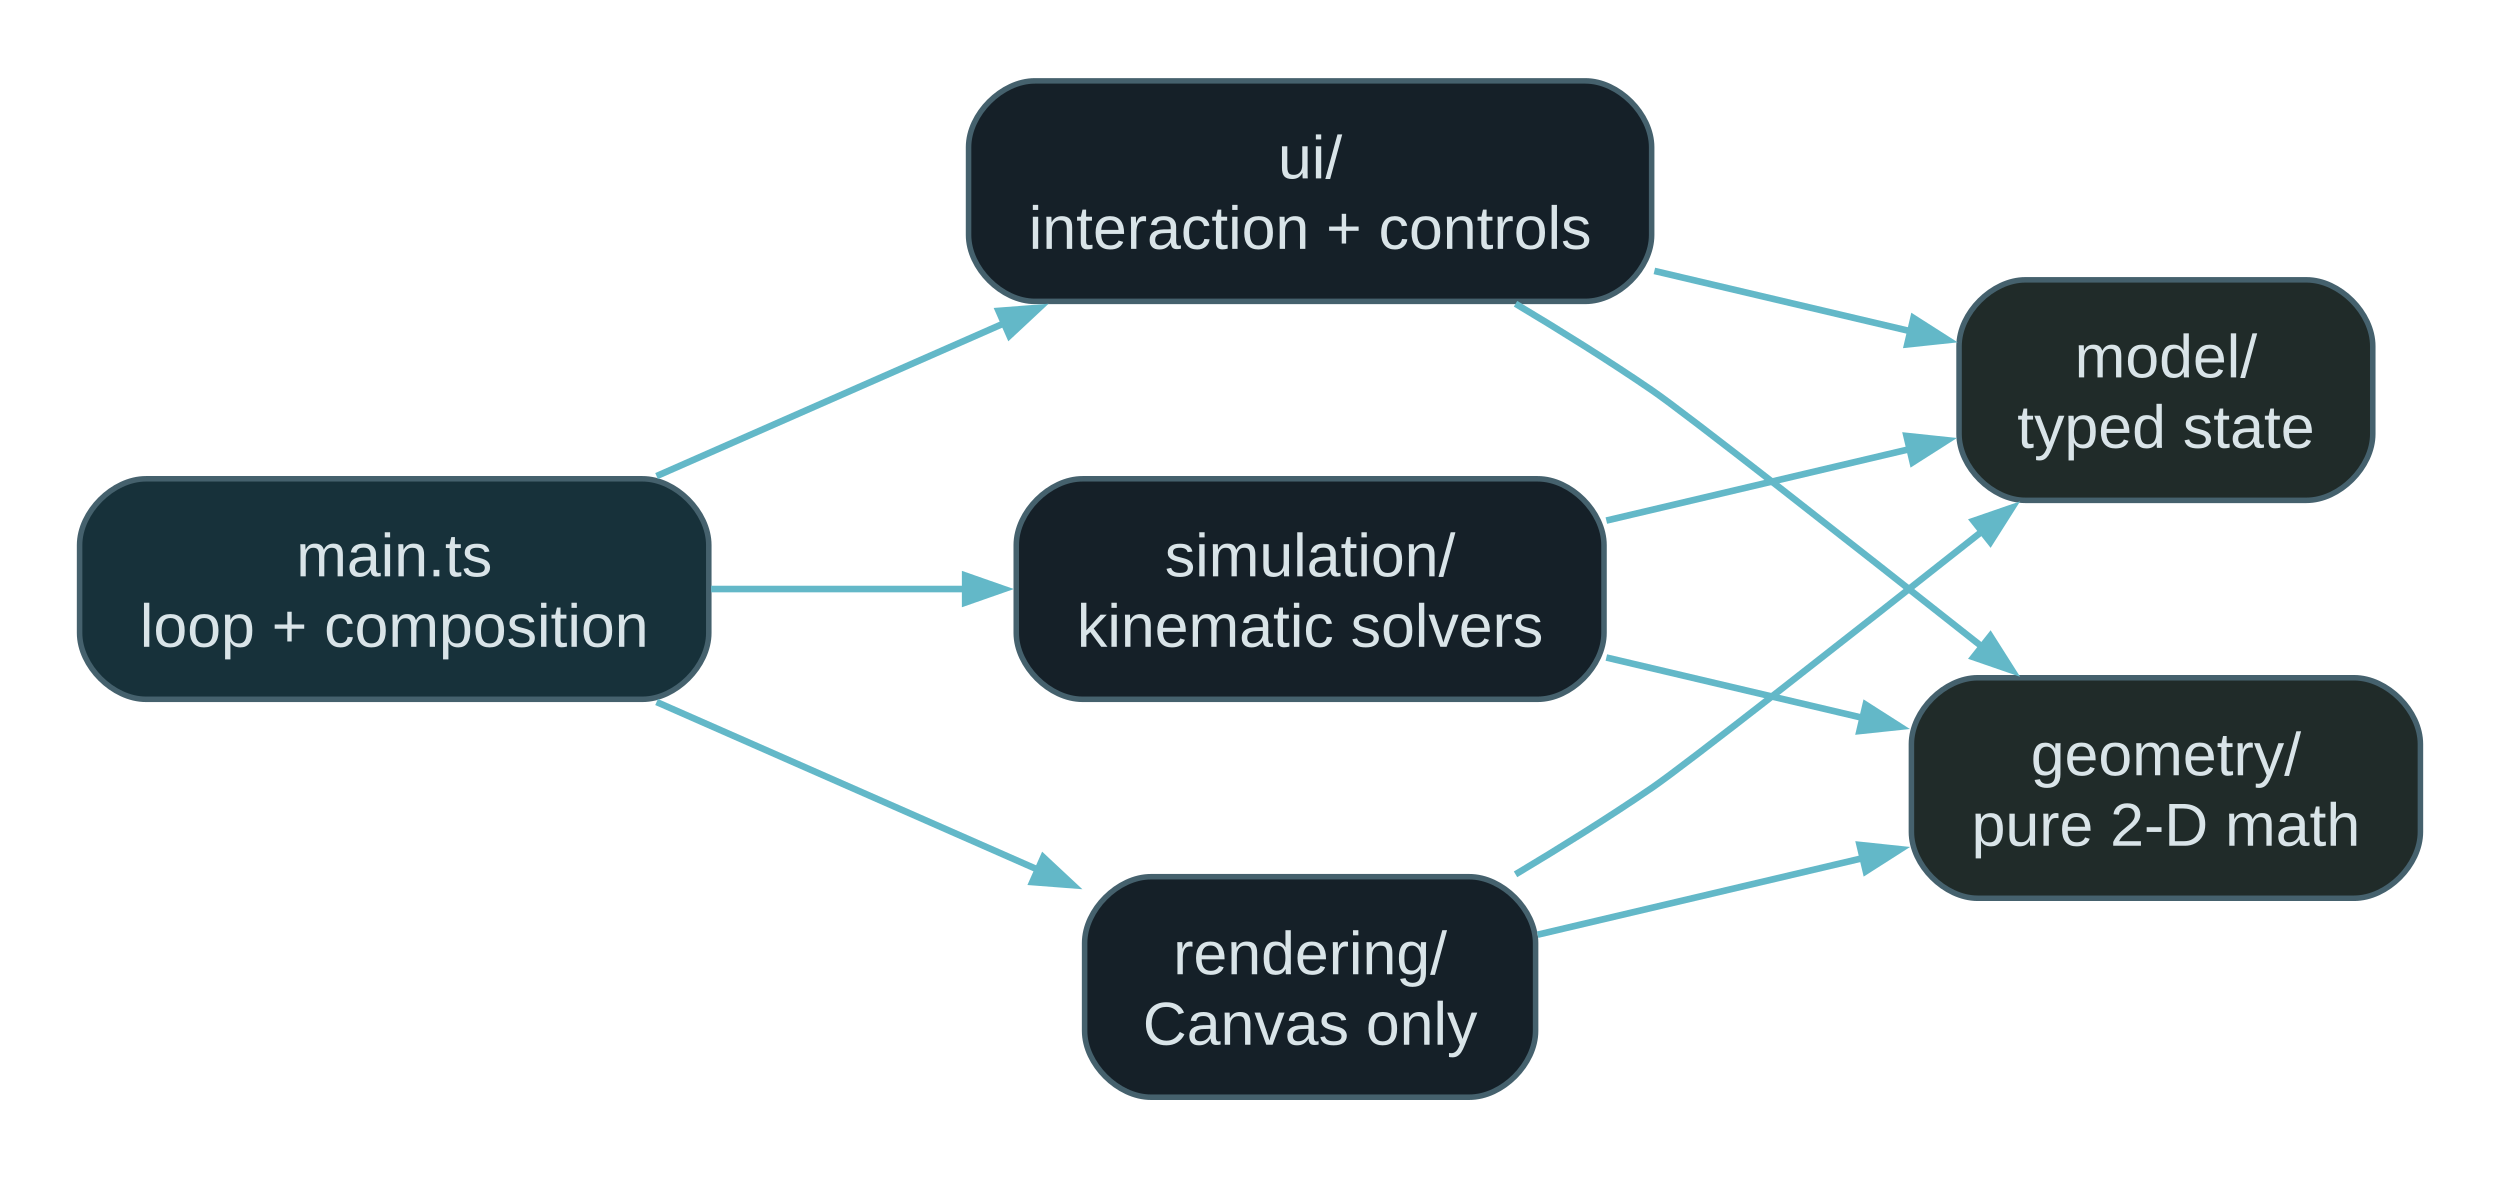
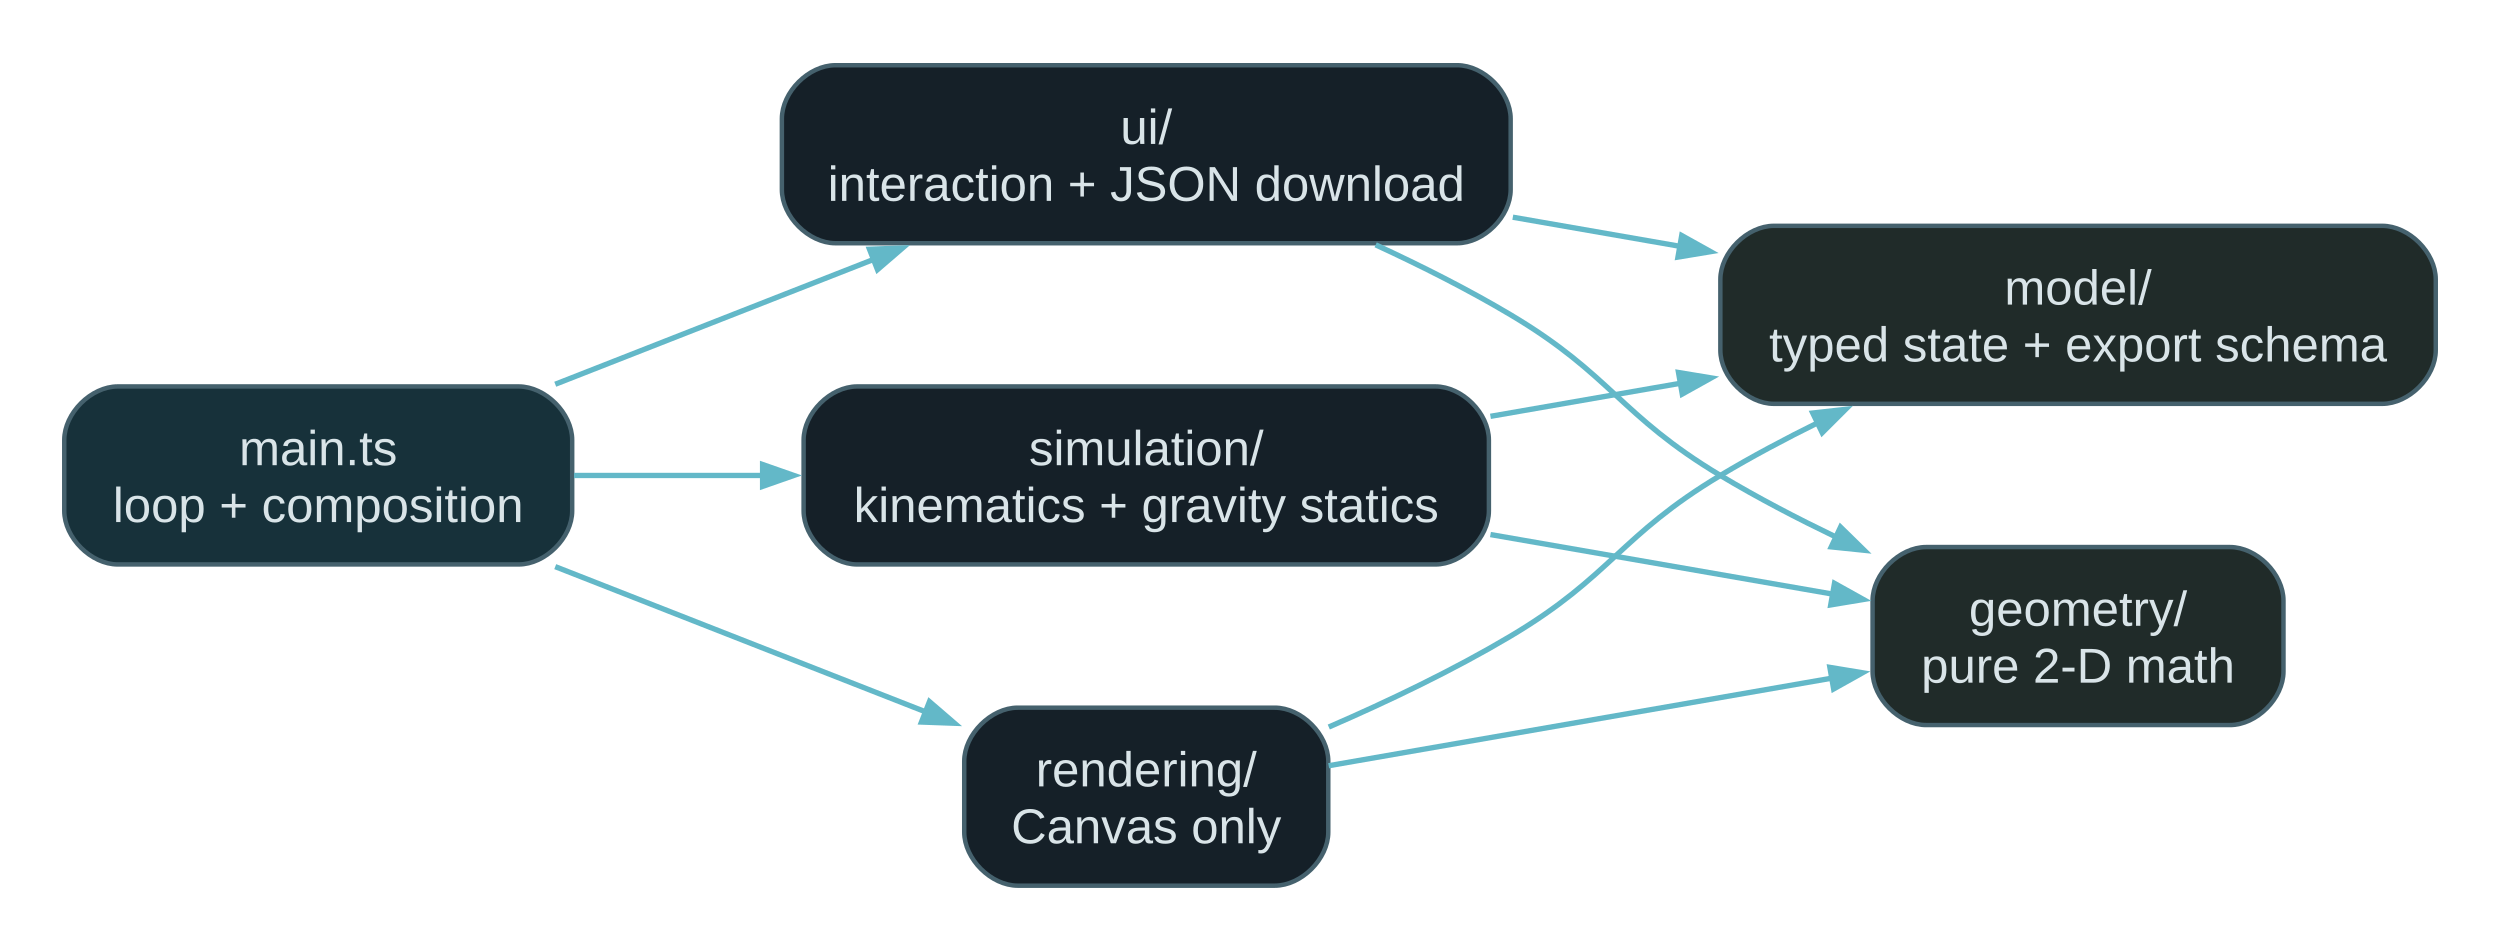
- <svg xmlns="http://www.w3.org/2000/svg" width="452pt" height="213pt" viewBox="0.00 0.00 452.35 212.70">
+ <svg xmlns="http://www.w3.org/2000/svg" width="560pt" height="213pt" viewBox="0.00 0.00 560.35 212.70">
  <g id="graph0" class="graph" transform="scale(1 1) rotate(0) translate(14.4 198.3)">
    <g id="node1" class="node">
      <path fill="#17313a" stroke="#45616d" d="M101.85,-111.9C101.85,-111.9 12,-111.9 12,-111.9 6,-111.9 0,-105.9 0,-99.9 0,-99.9 0,-84 0,-84 0,-78 6,-72 12,-72 12,-72 101.85,-72 101.85,-72 107.85,-72 113.85,-78 113.85,-84 113.85,-84 113.85,-99.9 113.85,-99.9 113.85,-105.9 107.85,-111.9 101.85,-111.9" />
-       <text text-anchor="middle" x="56.93" y="-94.25" font-family="Arial" font-size="11.00" fill="#d9e4e8">main.ts</text>
-       <text text-anchor="middle" x="56.93" y="-81.5" font-family="Arial" font-size="11.00" fill="#d9e4e8">loop + composition</text>
+       <text text-anchor="middle" x="56.92" y="-94.25" font-family="Arial" font-size="11.00" fill="#d9e4e8">main.ts</text>
+       <text text-anchor="middle" x="56.92" y="-81.5" font-family="Arial" font-size="11.00" fill="#d9e4e8">loop + composition</text>
    </g>
    <g id="node2" class="node">
-       <path fill="#152028" stroke="#45616d" d="M272.45,-183.9C272.45,-183.9 172.85,-183.9 172.85,-183.9 166.85,-183.9 160.85,-177.9 160.85,-171.9 160.85,-171.9 160.85,-156 160.85,-156 160.85,-150 166.85,-144 172.85,-144 172.85,-144 272.45,-144 272.45,-144 278.45,-144 284.45,-150 284.45,-156 284.45,-156 284.45,-171.9 284.45,-171.9 284.45,-177.9 278.45,-183.9 272.45,-183.9" />
-       <text text-anchor="middle" x="222.65" y="-166.25" font-family="Arial" font-size="11.00" fill="#d9e4e8">ui/</text>
-       <text text-anchor="middle" x="222.65" y="-153.5" font-family="Arial" font-size="11.00" fill="#d9e4e8">interaction + controls</text>
+       <path fill="#152028" stroke="#45616d" d="M312.2,-183.9C312.2,-183.9 172.85,-183.9 172.85,-183.9 166.85,-183.9 160.85,-177.9 160.85,-171.9 160.85,-171.9 160.85,-156 160.85,-156 160.85,-150 166.85,-144 172.85,-144 172.85,-144 312.2,-144 312.2,-144 318.2,-144 324.2,-150 324.2,-156 324.2,-156 324.2,-171.9 324.2,-171.9 324.2,-177.9 318.2,-183.9 312.2,-183.9" />
+       <text text-anchor="middle" x="242.52" y="-166.25" font-family="Arial" font-size="11.00" fill="#d9e4e8">ui/</text>
+       <text text-anchor="middle" x="242.52" y="-153.5" font-family="Arial" font-size="11.00" fill="#d9e4e8">interaction + JSON download</text>
    </g>
    <g id="edge1" class="edge">
-       <path fill="none" stroke="#63b8c8" stroke-width="1.2" d="M104.4,-112.39C124.02,-121.01 146.99,-131.12 167.37,-140.08" />
-       <polygon fill="#63b8c8" stroke="#63b8c8" stroke-width="1.2" points="166.28,-142.28 173.68,-142.85 168.25,-137.79 166.28,-142.28" />
+       <path fill="none" stroke="#63b8c8" stroke-width="1.2" d="M110.05,-112.39C132.33,-121.13 158.48,-131.38 181.57,-140.44" />
+       <polygon fill="#63b8c8" stroke="#63b8c8" stroke-width="1.2" points="180.49,-142.65 187.9,-142.92 182.28,-138.08 180.49,-142.65" />
    </g>
    <g id="node3" class="node">
-       <path fill="#152028" stroke="#45616d" d="M263.83,-111.9C263.83,-111.9 181.48,-111.9 181.48,-111.9 175.48,-111.9 169.48,-105.9 169.48,-99.9 169.48,-99.9 169.48,-84 169.48,-84 169.48,-78 175.48,-72 181.48,-72 181.48,-72 263.83,-72 263.83,-72 269.83,-72 275.83,-78 275.83,-84 275.83,-84 275.83,-99.9 275.83,-99.9 275.83,-105.9 269.83,-111.9 263.83,-111.9" />
-       <text text-anchor="middle" x="222.65" y="-94.25" font-family="Arial" font-size="11.00" fill="#d9e4e8">simulation/</text>
-       <text text-anchor="middle" x="222.65" y="-81.5" font-family="Arial" font-size="11.00" fill="#d9e4e8">kinematic solvers</text>
+       <path fill="#152028" stroke="#45616d" d="M307.32,-111.9C307.32,-111.9 177.72,-111.9 177.72,-111.9 171.72,-111.9 165.72,-105.9 165.72,-99.9 165.72,-99.9 165.72,-84 165.72,-84 165.72,-78 171.72,-72 177.72,-72 177.72,-72 307.32,-72 307.32,-72 313.32,-72 319.32,-78 319.32,-84 319.32,-84 319.32,-99.9 319.32,-99.9 319.32,-105.9 313.32,-111.9 307.32,-111.9" />
+       <text text-anchor="middle" x="242.52" y="-94.25" font-family="Arial" font-size="11.00" fill="#d9e4e8">simulation/</text>
+       <text text-anchor="middle" x="242.52" y="-81.5" font-family="Arial" font-size="11.00" fill="#d9e4e8">kinematics + gravity statics</text>
    </g>
    <g id="edge2" class="edge">
-       <path fill="none" stroke="#63b8c8" stroke-width="1.2" d="M114.27,-91.95C129.12,-91.95 145.21,-91.95 160.3,-91.95" />
-       <polygon fill="#63b8c8" stroke="#63b8c8" stroke-width="1.2" points="160.24,-94.4 167.24,-91.95 160.24,-89.5 160.24,-94.4" />
+       <path fill="none" stroke="#63b8c8" stroke-width="1.2" d="M114.26,-91.95C127.74,-91.95 142.43,-91.95 156.88,-91.95" />
+       <polygon fill="#63b8c8" stroke="#63b8c8" stroke-width="1.2" points="156.53,-94.4 163.53,-91.95 156.53,-89.5 156.53,-94.4" />
    </g>
    <g id="node4" class="node">
-       <path fill="#152028" stroke="#45616d" d="M251.45,-39.9C251.45,-39.9 193.85,-39.9 193.85,-39.9 187.85,-39.9 181.85,-33.9 181.85,-27.9 181.85,-27.9 181.85,-12 181.85,-12 181.85,-6 187.85,0 193.85,0 193.85,0 251.45,0 251.45,0 257.45,0 263.45,-6 263.45,-12 263.45,-12 263.45,-27.9 263.45,-27.9 263.45,-33.9 257.45,-39.9 251.45,-39.9" />
-       <text text-anchor="middle" x="222.65" y="-22.25" font-family="Arial" font-size="11.00" fill="#d9e4e8">rendering/</text>
-       <text text-anchor="middle" x="222.65" y="-9.5" font-family="Arial" font-size="11.00" fill="#d9e4e8">Canvas only</text>
+       <path fill="#152028" stroke="#45616d" d="M271.32,-39.9C271.32,-39.9 213.72,-39.9 213.72,-39.9 207.72,-39.9 201.72,-33.9 201.72,-27.9 201.72,-27.9 201.72,-12 201.72,-12 201.72,-6 207.72,0 213.72,0 213.72,0 271.32,0 271.32,0 277.32,0 283.32,-6 283.32,-12 283.32,-12 283.32,-27.9 283.32,-27.9 283.32,-33.9 277.32,-39.9 271.32,-39.9" />
+       <text text-anchor="middle" x="242.52" y="-22.25" font-family="Arial" font-size="11.00" fill="#d9e4e8">rendering/</text>
+       <text text-anchor="middle" x="242.52" y="-9.5" font-family="Arial" font-size="11.00" fill="#d9e4e8">Canvas only</text>
    </g>
    <g id="edge3" class="edge">
-       <path fill="none" stroke="#63b8c8" stroke-width="1.2" d="M104.4,-71.51C126.04,-61.99 151.77,-50.68 173.6,-41.08" />
-       <polygon fill="#63b8c8" stroke="#63b8c8" stroke-width="1.2" points="174.37,-43.42 179.79,-38.36 172.39,-38.93 174.37,-43.42" />
+       <path fill="none" stroke="#63b8c8" stroke-width="1.2" d="M110.05,-71.51C136.16,-61.27 167.58,-48.95 193.16,-38.92" />
+       <polygon fill="#63b8c8" stroke="#63b8c8" stroke-width="1.2" points="193.93,-41.25 199.55,-36.41 192.14,-36.68 193.93,-41.25" />
    </g>
    <g id="node5" class="node">
-       <path fill="#202b29" stroke="#45616d" d="M402.93,-147.9C402.93,-147.9 352.07,-147.9 352.07,-147.9 346.07,-147.9 340.07,-141.9 340.07,-135.9 340.07,-135.9 340.07,-120 340.07,-120 340.07,-114 346.07,-108 352.07,-108 352.07,-108 402.93,-108 402.93,-108 408.93,-108 414.93,-114 414.93,-120 414.93,-120 414.93,-135.9 414.93,-135.9 414.93,-141.9 408.93,-147.9 402.93,-147.9" />
-       <text text-anchor="middle" x="377.5" y="-130.25" font-family="Arial" font-size="11.00" fill="#d9e4e8">model/</text>
-       <text text-anchor="middle" x="377.5" y="-117.5" font-family="Arial" font-size="11.00" fill="#d9e4e8">typed state</text>
+       <path fill="#202b29" stroke="#45616d" d="M519.55,-147.9C519.55,-147.9 383.2,-147.9 383.2,-147.9 377.2,-147.9 371.2,-141.9 371.2,-135.9 371.2,-135.9 371.2,-120 371.2,-120 371.2,-114 377.2,-108 383.2,-108 383.2,-108 519.55,-108 519.55,-108 525.55,-108 531.55,-114 531.55,-120 531.55,-120 531.55,-135.9 531.55,-135.9 531.55,-141.9 525.55,-147.9 519.55,-147.9" />
+       <text text-anchor="middle" x="451.37" y="-130.25" font-family="Arial" font-size="11.00" fill="#d9e4e8">model/</text>
+       <text text-anchor="middle" x="451.37" y="-117.5" font-family="Arial" font-size="11.00" fill="#d9e4e8">typed state + export schema</text>
    </g>
    <g id="edge4" class="edge">
-       <path fill="none" stroke="#63b8c8" stroke-width="1.2" d="M284.94,-149.51C300.49,-145.85 316.91,-141.98 331.49,-138.55" />
-       <polygon fill="#63b8c8" stroke="#63b8c8" stroke-width="1.2" points="331.82,-140.99 338.07,-137 330.7,-136.22 331.82,-140.99" />
+       <path fill="none" stroke="#63b8c8" stroke-width="1.2" d="M324.68,-149.83C337.01,-147.68 349.77,-145.46 362.24,-143.29" />
+       <polygon fill="#63b8c8" stroke="#63b8c8" stroke-width="1.2" points="362.54,-145.72 369.02,-142.11 361.7,-140.9 362.54,-145.72" />
    </g>
    <g id="node6" class="node">
-       <path fill="#202b29" stroke="#45616d" d="M411.55,-75.9C411.55,-75.9 343.45,-75.9 343.45,-75.9 337.45,-75.9 331.45,-69.9 331.45,-63.9 331.45,-63.9 331.45,-48 331.45,-48 331.45,-42 337.45,-36 343.45,-36 343.45,-36 411.55,-36 411.55,-36 417.55,-36 423.55,-42 423.55,-48 423.55,-48 423.55,-63.9 423.55,-63.9 423.55,-69.9 417.55,-75.9 411.55,-75.9" />
-       <text text-anchor="middle" x="377.5" y="-58.25" font-family="Arial" font-size="11.00" fill="#d9e4e8">geometry/</text>
-       <text text-anchor="middle" x="377.5" y="-45.5" font-family="Arial" font-size="11.00" fill="#d9e4e8">pure 2-D math</text>
+       <path fill="#202b29" stroke="#45616d" d="M485.42,-75.9C485.42,-75.9 417.32,-75.9 417.32,-75.9 411.32,-75.9 405.32,-69.9 405.32,-63.9 405.32,-63.9 405.32,-48 405.32,-48 405.32,-42 411.32,-36 417.32,-36 417.32,-36 485.42,-36 485.42,-36 491.42,-36 497.42,-42 497.42,-48 497.42,-48 497.42,-63.9 497.42,-63.9 497.42,-69.9 491.42,-75.9 485.42,-75.9" />
+       <text text-anchor="middle" x="451.37" y="-58.25" font-family="Arial" font-size="11.00" fill="#d9e4e8">geometry/</text>
+       <text text-anchor="middle" x="451.37" y="-45.5" font-family="Arial" font-size="11.00" fill="#d9e4e8">pure 2-D math</text>
    </g>
    <g id="edge5" class="edge">
-       <path fill="none" stroke="#63b8c8" stroke-width="1.2" d="M259.82,-143.57C268.04,-138.66 276.65,-133.28 284.45,-127.95 290.63,-123.73 320.22,-100.49 344.21,-81.53" />
-       <polygon fill="#63b8c8" stroke="#63b8c8" stroke-width="1.2" points="345.73,-83.46 349.7,-77.2 342.69,-79.62 345.73,-83.46" />
+       <path fill="none" stroke="#63b8c8" stroke-width="1.2" d="M293.94,-143.64C304.18,-138.91 314.71,-133.6 324.2,-127.95 346.81,-114.5 348.63,-105.48 371.2,-91.95 379.41,-87.02 388.42,-82.33 397.31,-78.05" />
+       <polygon fill="#63b8c8" stroke="#63b8c8" stroke-width="1.2" points="398.14,-80.37 403.44,-75.18 396.06,-75.94 398.14,-80.37" />
    </g>
    <g id="edge6" class="edge">
-       <path fill="none" stroke="#63b8c8" stroke-width="1.2" d="M276.25,-104.34C294.21,-108.57 314.12,-113.26 331.43,-117.34" />
-       <polygon fill="#63b8c8" stroke="#63b8c8" stroke-width="1.2" points="330.56,-119.65 337.94,-118.87 331.68,-114.88 330.56,-119.65" />
+       <path fill="none" stroke="#63b8c8" stroke-width="1.2" d="M319.67,-105.2C333.63,-107.63 348.31,-110.19 362.58,-112.67" />
+       <polygon fill="#63b8c8" stroke="#63b8c8" stroke-width="1.2" points="361.82,-115.02 369.14,-113.81 362.66,-110.2 361.82,-115.02" />
    </g>
    <g id="edge7" class="edge">
-       <path fill="none" stroke="#63b8c8" stroke-width="1.2" d="M276.25,-79.56C291.33,-76.01 307.79,-72.13 322.93,-68.57" />
-       <polygon fill="#63b8c8" stroke="#63b8c8" stroke-width="1.2" points="323.17,-71.03 329.42,-67.04 322.05,-66.26 323.17,-71.03" />
+       <path fill="none" stroke="#63b8c8" stroke-width="1.2" d="M319.67,-78.7C345.21,-74.25 373.15,-69.39 396.62,-65.31" />
+       <polygon fill="#63b8c8" stroke="#63b8c8" stroke-width="1.2" points="396.78,-67.76 403.26,-64.15 395.94,-62.94 396.78,-67.76" />
    </g>
    <g id="edge8" class="edge">
-       <path fill="none" stroke="#63b8c8" stroke-width="1.2" d="M259.82,-40.33C268.04,-45.24 276.65,-50.62 284.45,-55.95 290.63,-60.17 320.22,-83.41 344.21,-102.37" />
-       <polygon fill="#63b8c8" stroke="#63b8c8" stroke-width="1.2" points="342.69,-104.28 349.7,-106.7 345.73,-100.44 342.69,-104.28" />
+       <path fill="none" stroke="#63b8c8" stroke-width="1.2" d="M283.43,-35.56C296.74,-41.33 311.41,-48.34 324.2,-55.95 346.81,-69.4 348.63,-78.42 371.2,-91.95 378.19,-96.14 385.76,-100.17 393.34,-103.91" />
+       <polygon fill="#63b8c8" stroke="#63b8c8" stroke-width="1.2" points="391.91,-105.94 399.28,-106.77 394.03,-101.53 391.91,-105.94" />
    </g>
    <g id="edge9" class="edge">
-       <path fill="none" stroke="#63b8c8" stroke-width="1.2" d="M263.81,-29.41C281.84,-33.65 303.37,-38.73 322.77,-43.29" />
-       <polygon fill="#63b8c8" stroke="#63b8c8" stroke-width="1.2" points="322.07,-45.65 329.45,-44.87 323.2,-40.88 322.07,-45.65" />
+       <path fill="none" stroke="#63b8c8" stroke-width="1.2" d="M283.41,-26.89C315.58,-32.49 361.14,-40.42 396.55,-46.58" />
+       <polygon fill="#63b8c8" stroke="#63b8c8" stroke-width="1.2" points="395.75,-48.93 403.06,-47.72 396.59,-44.1 395.75,-48.93" />
    </g>
  </g>
</svg>
